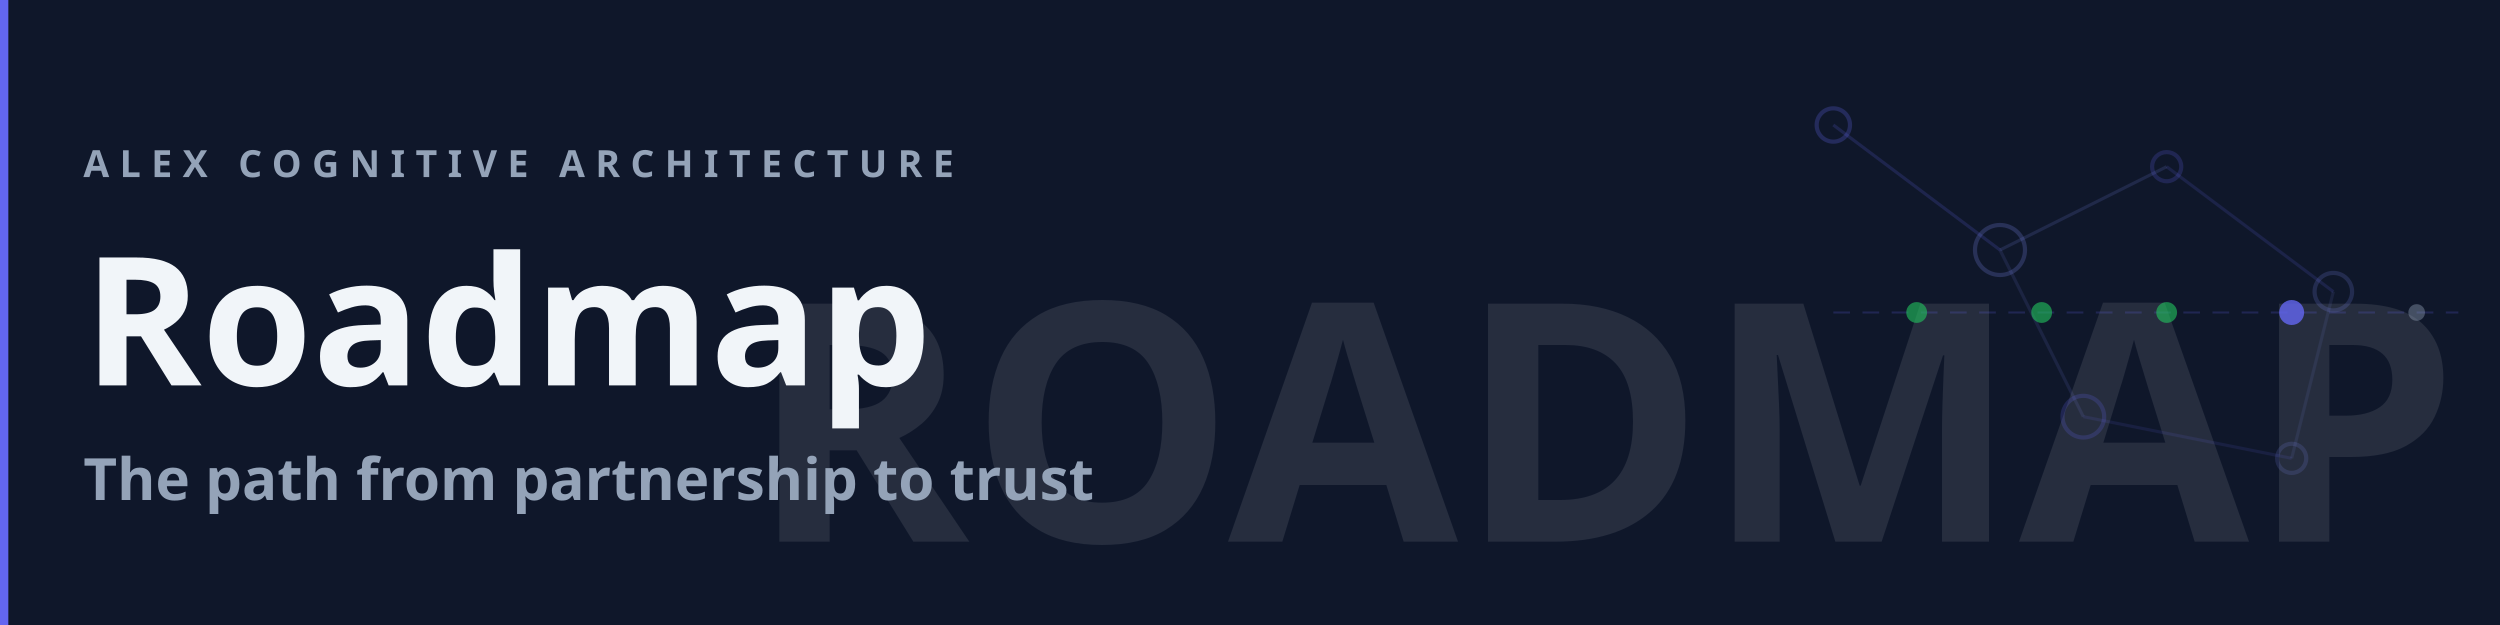
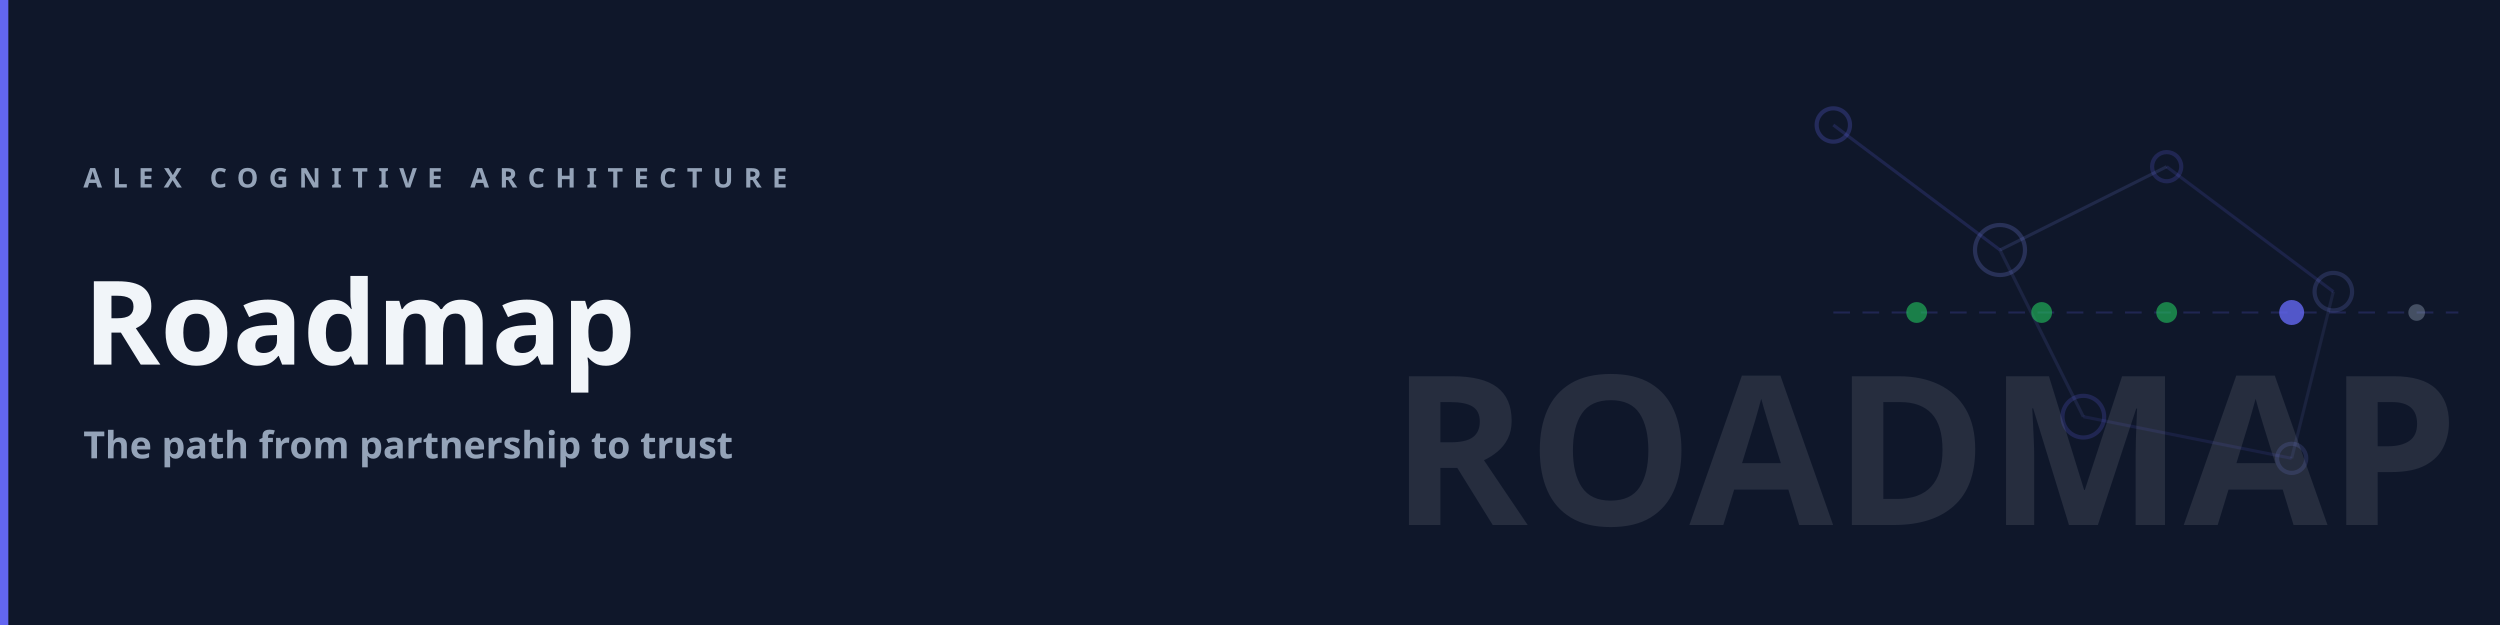
<svg xmlns="http://www.w3.org/2000/svg" viewBox="0 0 1200 300" width="1200" height="300">
  <rect width="1200" height="300" fill="#0f172a" />
  <rect x="0" y="0" width="4" height="300" fill="#6366f1" />
-   <text x="1180" y="260" font-family="'Segoe UI', system-ui, sans-serif" font-size="160" font-weight="800" fill="#f1f5f9" opacity="0.10" text-anchor="end">ROADMAP</text>
+   <text x="1180" y="252" font-family="'Segoe UI', system-ui, sans-serif" font-size="100" font-weight="800" fill="#f1f5f9" opacity="0.10" text-anchor="end">ROADMAP</text>
  <line x1="880" y1="60" x2="960" y2="120" stroke="#6366f1" stroke-width="1.5" opacity="0.18" />
  <line x1="960" y1="120" x2="1040" y2="80" stroke="#818cf8" stroke-width="1.5" opacity="0.15" />
  <line x1="1040" y1="80" x2="1120" y2="140" stroke="#6366f1" stroke-width="1.5" opacity="0.15" />
  <line x1="960" y1="120" x2="1000" y2="200" stroke="#818cf8" stroke-width="1.5" opacity="0.12" />
  <line x1="1000" y1="200" x2="1100" y2="220" stroke="#6366f1" stroke-width="1.5" opacity="0.12" />
  <line x1="1120" y1="140" x2="1100" y2="220" stroke="#818cf8" stroke-width="1.5" opacity="0.10" />
  <line x1="880" y1="150" x2="1180" y2="150" stroke="#6366f1" stroke-width="1" stroke-dasharray="8 6" opacity="0.20" />
  <circle cx="920" cy="150" r="5" fill="#22c55e" opacity="0.6" />
  <circle cx="980" cy="150" r="5" fill="#22c55e" opacity="0.6" />
  <circle cx="1040" cy="150" r="5" fill="#22c55e" opacity="0.6" />
  <circle cx="1100" cy="150" r="6" fill="#6366f1" opacity="0.8" />
  <circle cx="1160" cy="150" r="4" fill="#94a3b8" opacity="0.4" />
  <circle cx="880" cy="60" r="8" fill="none" stroke="#6366f1" stroke-width="2" opacity="0.25" />
  <circle cx="960" cy="120" r="12" fill="none" stroke="#818cf8" stroke-width="2" opacity="0.22" />
  <circle cx="1040" cy="80" r="7" fill="none" stroke="#6366f1" stroke-width="2" opacity="0.20" />
  <circle cx="1120" cy="140" r="9" fill="none" stroke="#818cf8" stroke-width="2" opacity="0.18" />
  <circle cx="1000" cy="200" r="10" fill="none" stroke="#6366f1" stroke-width="2" opacity="0.20" />
  <circle cx="1100" cy="220" r="7" fill="none" stroke="#818cf8" stroke-width="2" opacity="0.16" />
-   <text x="40" y="85" font-family="'Segoe UI', system-ui, sans-serif" font-size="18" font-weight="700" fill="#94a3b8" letter-spacing="5">ALEX COGNITIVE ARCHITECTURE</text>
-   <text x="40" y="185" font-family="'Segoe UI', system-ui, sans-serif" font-size="86" font-weight="700" fill="#f1f5f9">Roadmap</text>
-   <text x="40" y="240" font-family="'Segoe UI', system-ui, sans-serif" font-size="28" font-weight="600" fill="#94a3b8">The path from partnership to trust</text>
+   <text x="40" y="90" font-family="'Segoe UI', system-ui, sans-serif" font-size="13" font-weight="700" fill="#94a3b8" letter-spacing="5">ALEX COGNITIVE ARCHITECTURE</text>
+   <text x="40" y="175" font-family="'Segoe UI', system-ui, sans-serif" font-size="56" font-weight="700" fill="#f1f5f9">Roadmap</text>
+   <text x="40" y="220" font-family="'Segoe UI', system-ui, sans-serif" font-size="18" font-weight="600" fill="#94a3b8">The path from partnership to trust</text>
</svg>
